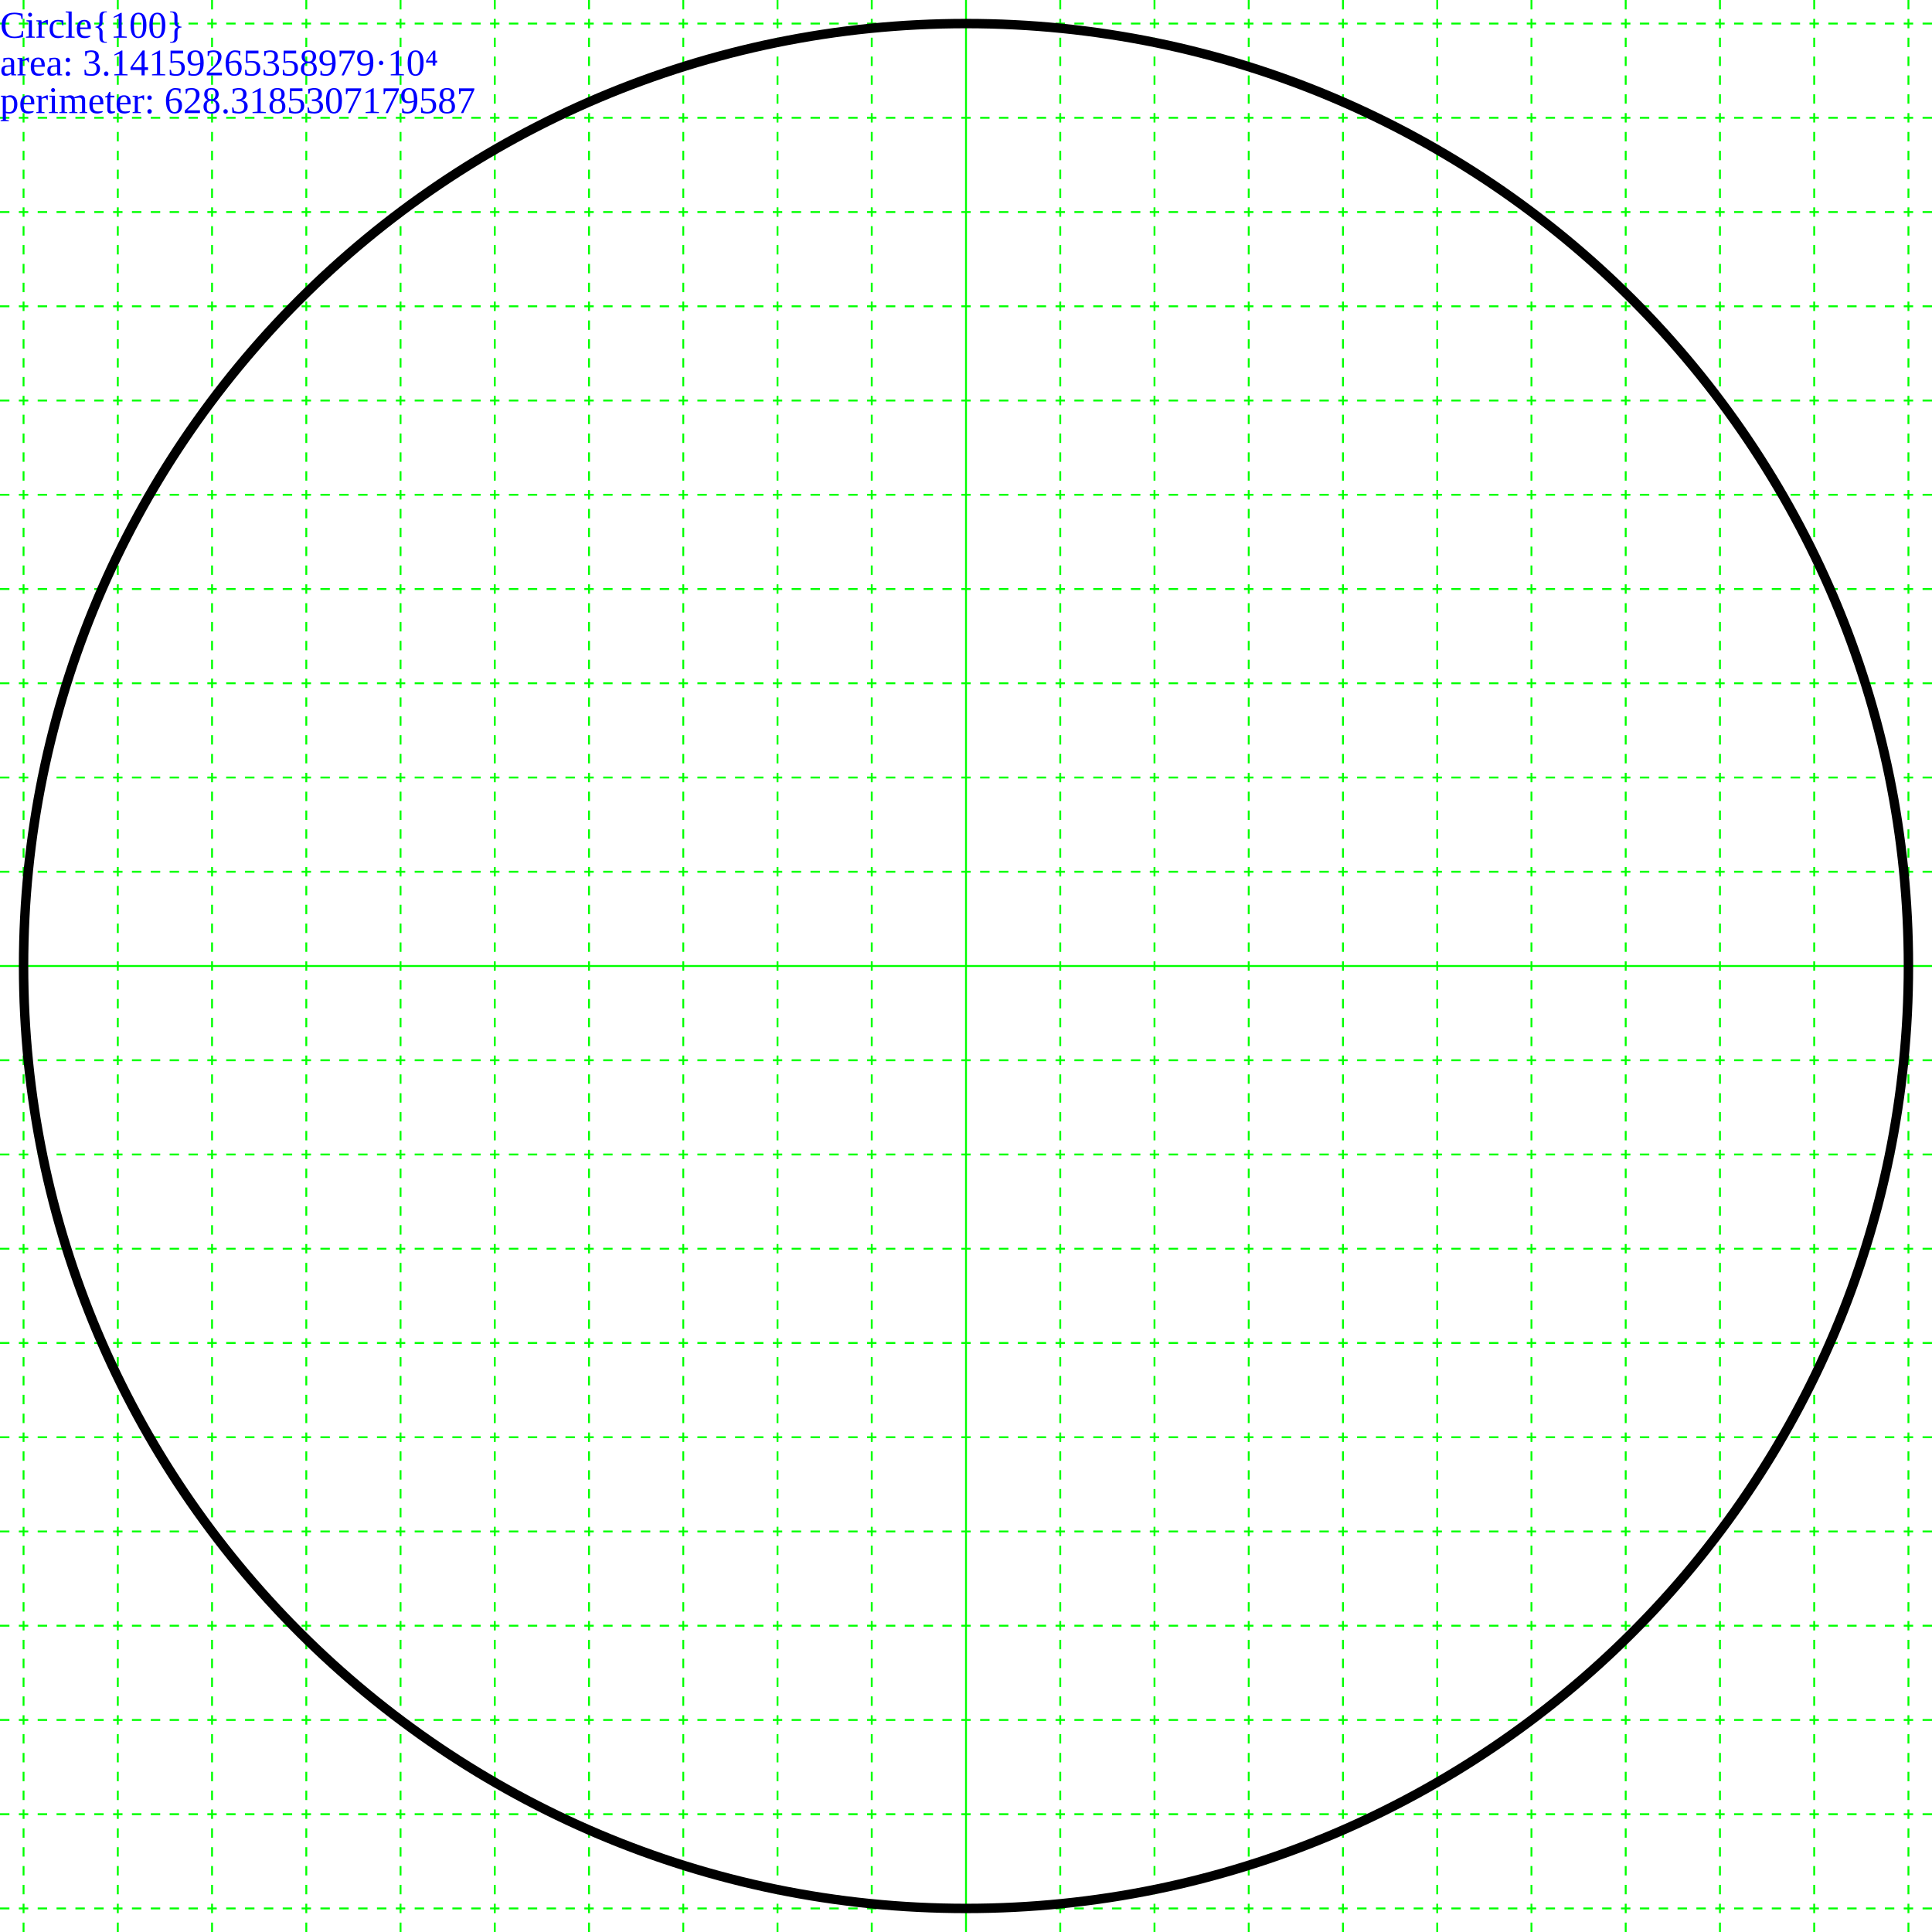
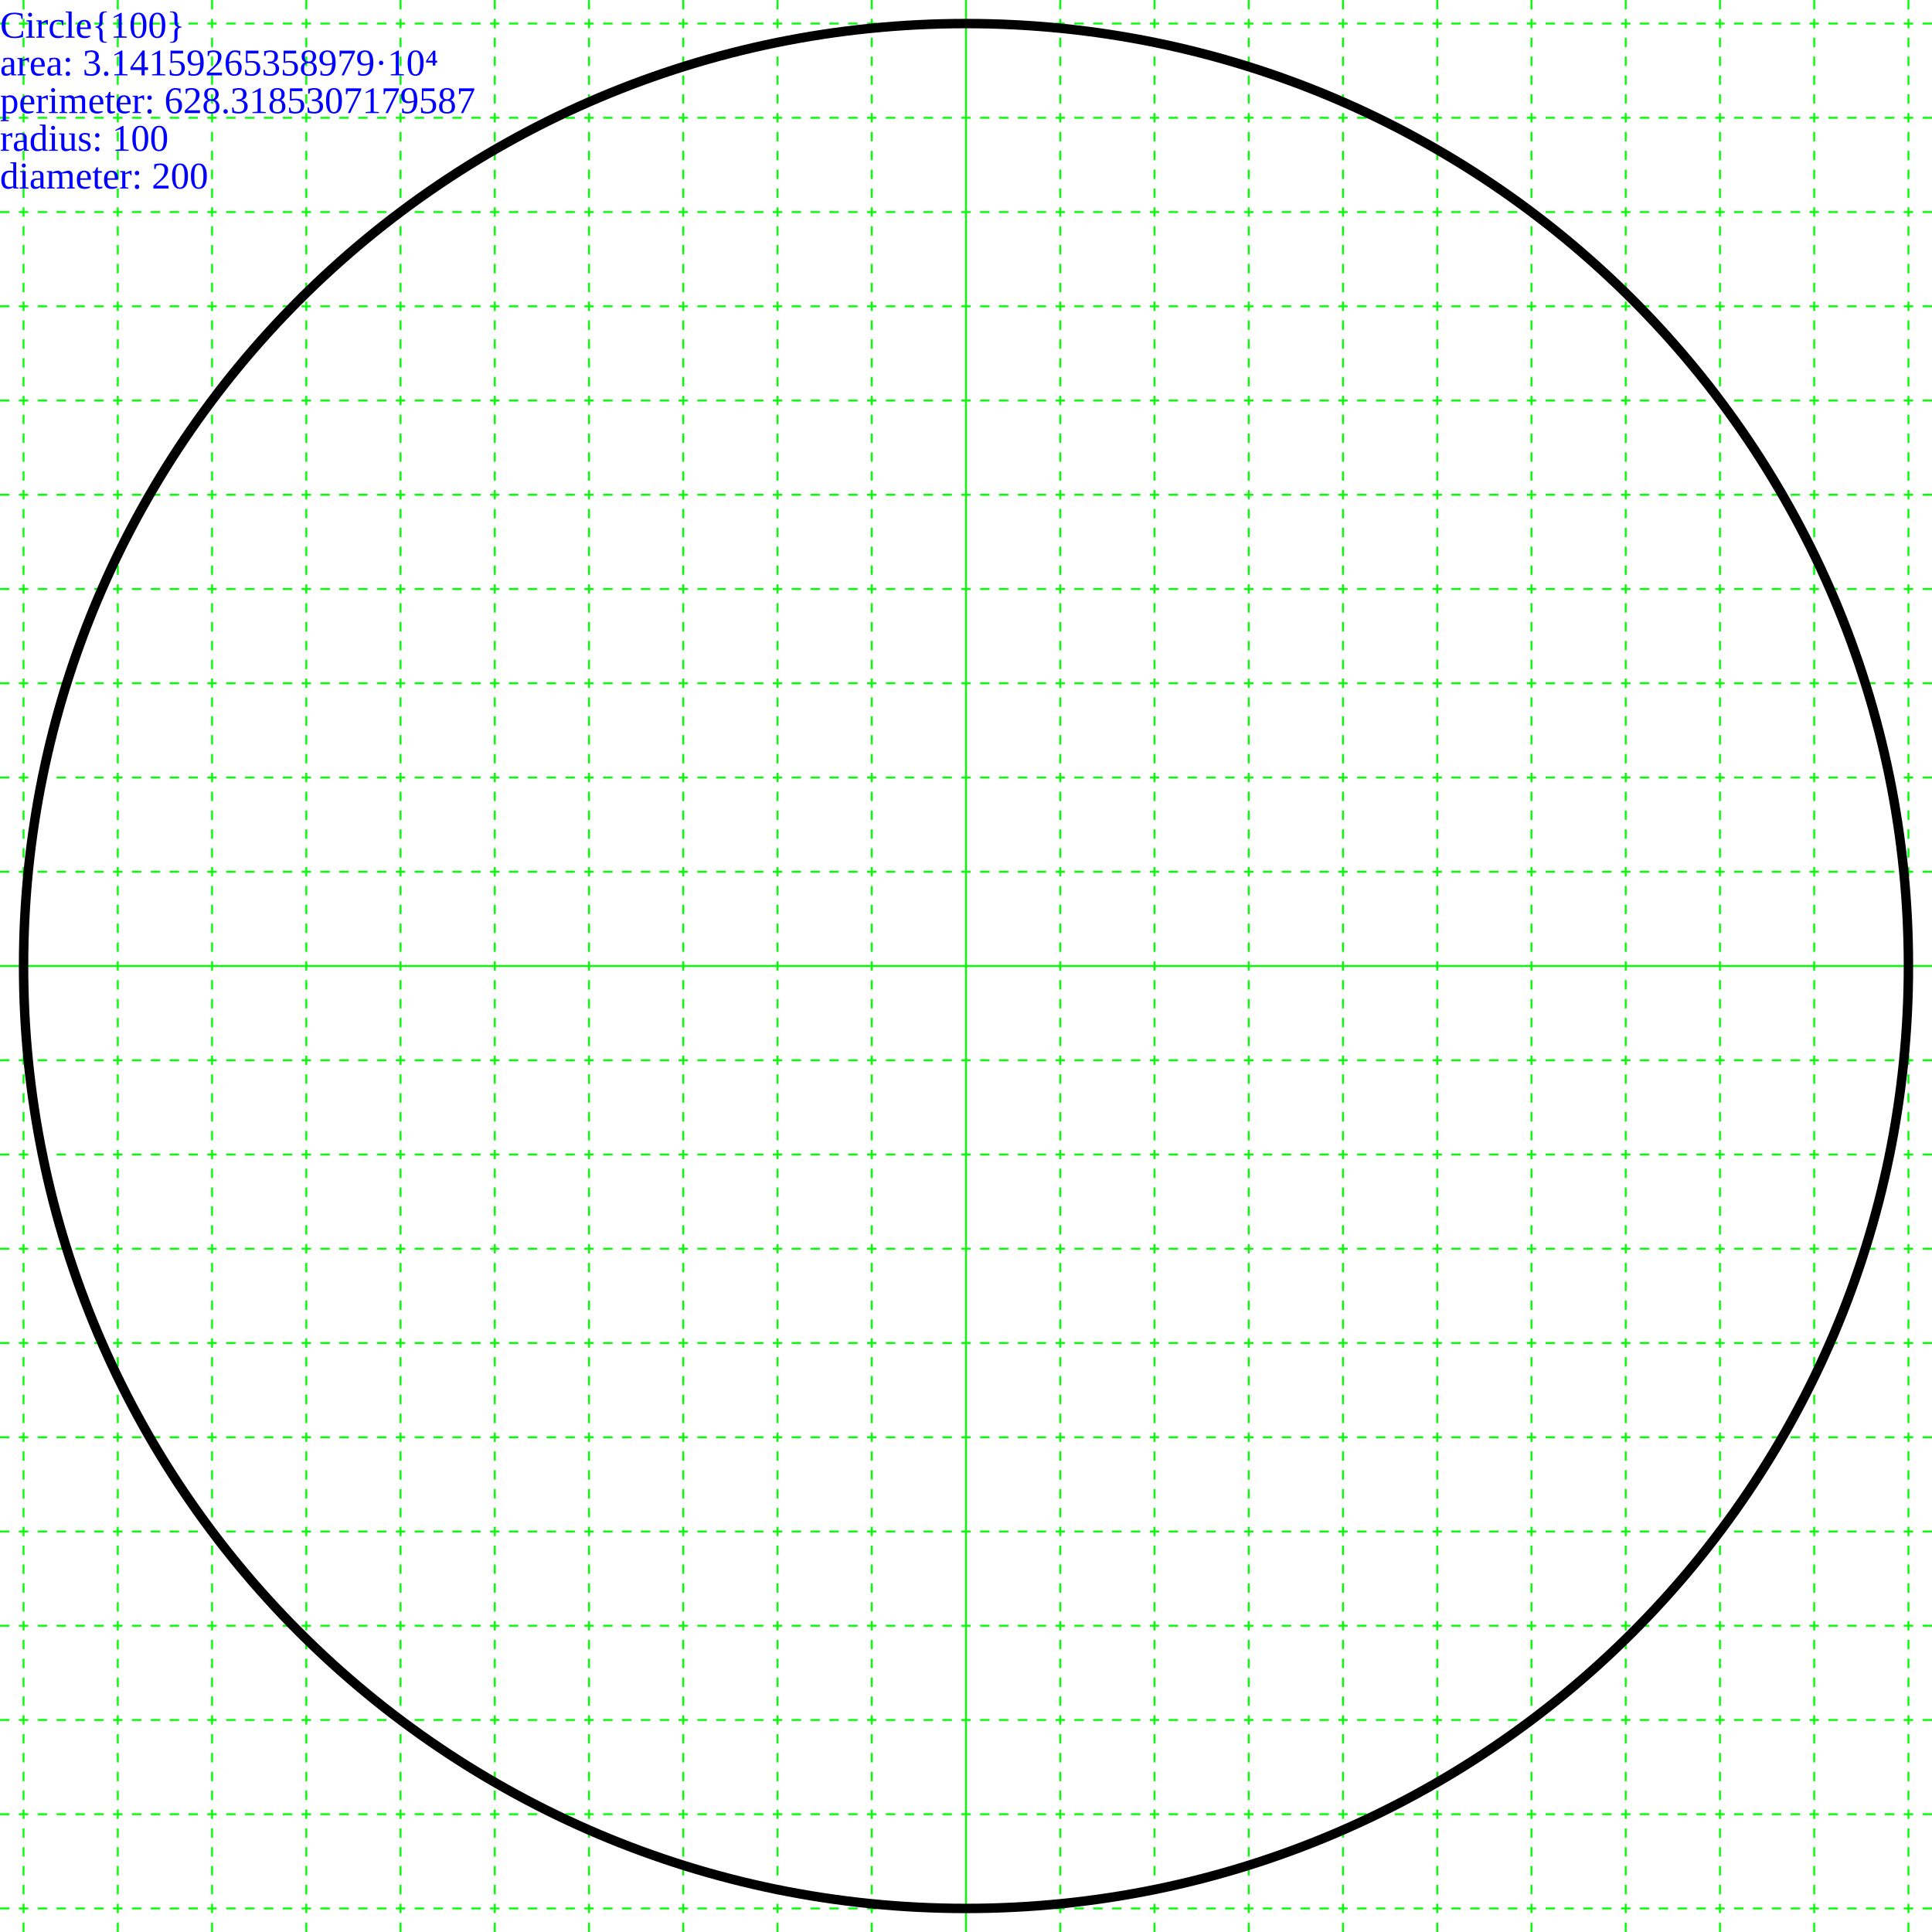
<svg xmlns="http://www.w3.org/2000/svg" height="205.0" width="205.0">
  <g id="grid">
    <line stroke="#00ff00" stroke-width="0.2" x1="102.5" x2="102.5" y1="0" y2="205.0" />
    <line stroke="#00ff00" stroke-dasharray="1,1" stroke-width="0.2" x1="112.5" x2="112.5" y1="0" y2="205" />
    <line stroke="#00ff00" stroke-dasharray="1,1" stroke-width="0.2" x1="92.5" x2="92.5" y1="0" y2="205" />
    <line stroke="#00ff00" stroke-dasharray="1,1" stroke-width="0.2" x1="122.5" x2="122.5" y1="0" y2="205" />
    <line stroke="#00ff00" stroke-dasharray="1,1" stroke-width="0.2" x1="82.5" x2="82.5" y1="0" y2="205" />
    <line stroke="#00ff00" stroke-dasharray="1,1" stroke-width="0.2" x1="132.5" x2="132.5" y1="0" y2="205" />
    <line stroke="#00ff00" stroke-dasharray="1,1" stroke-width="0.2" x1="72.5" x2="72.5" y1="0" y2="205" />
    <line stroke="#00ff00" stroke-dasharray="1,1" stroke-width="0.2" x1="142.5" x2="142.5" y1="0" y2="205" />
    <line stroke="#00ff00" stroke-dasharray="1,1" stroke-width="0.2" x1="62.5" x2="62.5" y1="0" y2="205" />
    <line stroke="#00ff00" stroke-dasharray="1,1" stroke-width="0.2" x1="152.5" x2="152.5" y1="0" y2="205" />
    <line stroke="#00ff00" stroke-dasharray="1,1" stroke-width="0.2" x1="52.5" x2="52.5" y1="0" y2="205" />
    <line stroke="#00ff00" stroke-dasharray="1,1" stroke-width="0.2" x1="162.5" x2="162.5" y1="0" y2="205" />
    <line stroke="#00ff00" stroke-dasharray="1,1" stroke-width="0.2" x1="42.5" x2="42.5" y1="0" y2="205" />
    <line stroke="#00ff00" stroke-dasharray="1,1" stroke-width="0.2" x1="172.5" x2="172.5" y1="0" y2="205" />
    <line stroke="#00ff00" stroke-dasharray="1,1" stroke-width="0.2" x1="32.5" x2="32.5" y1="0" y2="205" />
    <line stroke="#00ff00" stroke-dasharray="1,1" stroke-width="0.2" x1="182.5" x2="182.5" y1="0" y2="205" />
    <line stroke="#00ff00" stroke-dasharray="1,1" stroke-width="0.2" x1="22.5" x2="22.5" y1="0" y2="205" />
    <line stroke="#00ff00" stroke-dasharray="1,1" stroke-width="0.2" x1="192.5" x2="192.5" y1="0" y2="205" />
    <line stroke="#00ff00" stroke-dasharray="1,1" stroke-width="0.2" x1="12.5" x2="12.5" y1="0" y2="205" />
    <line stroke="#00ff00" stroke-dasharray="1,1" stroke-width="0.2" x1="202.5" x2="202.5" y1="0" y2="205" />
    <line stroke="#00ff00" stroke-dasharray="1,1" stroke-width="0.2" x1="2.5" x2="2.5" y1="0" y2="205" />
    <line stroke="#00ff00" stroke-dasharray="1,1" stroke-width="0.2" x1="212.5" x2="212.5" y1="0" y2="205" />
    <line stroke="#00ff00" stroke-dasharray="1,1" stroke-width="0.2" x1="-7.5" x2="-7.5" y1="0" y2="205" />
    <line stroke="#00ff00" stroke-width="0.2" x1="0" x2="205.0" y1="102.5" y2="102.5" />
    <line stroke="#00ff00" stroke-dasharray="1,1" stroke-width="0.2" x1="0" x2="205" y1="112.5" y2="112.5" />
    <line stroke="#00ff00" stroke-dasharray="1,1" stroke-width="0.2" x1="0" x2="205" y1="92.5" y2="92.5" />
    <line stroke="#00ff00" stroke-dasharray="1,1" stroke-width="0.2" x1="0" x2="205" y1="122.5" y2="122.5" />
    <line stroke="#00ff00" stroke-dasharray="1,1" stroke-width="0.2" x1="0" x2="205" y1="82.5" y2="82.5" />
    <line stroke="#00ff00" stroke-dasharray="1,1" stroke-width="0.2" x1="0" x2="205" y1="132.5" y2="132.5" />
    <line stroke="#00ff00" stroke-dasharray="1,1" stroke-width="0.2" x1="0" x2="205" y1="72.5" y2="72.5" />
    <line stroke="#00ff00" stroke-dasharray="1,1" stroke-width="0.2" x1="0" x2="205" y1="142.5" y2="142.5" />
    <line stroke="#00ff00" stroke-dasharray="1,1" stroke-width="0.2" x1="0" x2="205" y1="62.5" y2="62.5" />
    <line stroke="#00ff00" stroke-dasharray="1,1" stroke-width="0.2" x1="0" x2="205" y1="152.5" y2="152.5" />
    <line stroke="#00ff00" stroke-dasharray="1,1" stroke-width="0.2" x1="0" x2="205" y1="52.5" y2="52.5" />
    <line stroke="#00ff00" stroke-dasharray="1,1" stroke-width="0.2" x1="0" x2="205" y1="162.5" y2="162.5" />
    <line stroke="#00ff00" stroke-dasharray="1,1" stroke-width="0.2" x1="0" x2="205" y1="42.5" y2="42.5" />
    <line stroke="#00ff00" stroke-dasharray="1,1" stroke-width="0.2" x1="0" x2="205" y1="172.5" y2="172.5" />
    <line stroke="#00ff00" stroke-dasharray="1,1" stroke-width="0.2" x1="0" x2="205" y1="32.5" y2="32.5" />
    <line stroke="#00ff00" stroke-dasharray="1,1" stroke-width="0.2" x1="0" x2="205" y1="182.5" y2="182.5" />
    <line stroke="#00ff00" stroke-dasharray="1,1" stroke-width="0.2" x1="0" x2="205" y1="22.5" y2="22.5" />
    <line stroke="#00ff00" stroke-dasharray="1,1" stroke-width="0.2" x1="0" x2="205" y1="192.5" y2="192.5" />
    <line stroke="#00ff00" stroke-dasharray="1,1" stroke-width="0.2" x1="0" x2="205" y1="12.5" y2="12.5" />
    <line stroke="#00ff00" stroke-dasharray="1,1" stroke-width="0.2" x1="0" x2="205" y1="202.5" y2="202.5" />
    <line stroke="#00ff00" stroke-dasharray="1,1" stroke-width="0.2" x1="0" x2="205" y1="2.5" y2="2.5" />
    <line stroke="#00ff00" stroke-dasharray="1,1" stroke-width="0.2" x1="0" x2="205" y1="212.5" y2="212.5" />
    <line stroke="#00ff00" stroke-dasharray="1,1" stroke-width="0.2" x1="0" x2="205" y1="-7.5" y2="-7.5" />
    <line stroke="#00ff00" stroke-dasharray="1,1" stroke-width="0.2" x1="0" x2="205" y1="222.5" y2="222.5" />
    <line stroke="#00ff00" stroke-dasharray="1,1" stroke-width="0.2" x1="0" x2="205" y1="-17.5" y2="-17.5" />
    <line stroke="#00ff00" stroke-dasharray="1,1" stroke-width="0.2" x1="0" x2="205" y1="232.5" y2="232.5" />
    <line stroke="#00ff00" stroke-dasharray="1,1" stroke-width="0.2" x1="0" x2="205" y1="-27.5" y2="-27.5" />
    <line stroke="#00ff00" stroke-dasharray="1,1" stroke-width="0.2" x1="0" x2="205" y1="242.5" y2="242.5" />
    <line stroke="#00ff00" stroke-dasharray="1,1" stroke-width="0.2" x1="0" x2="205" y1="-37.5" y2="-37.5" />
    <line stroke="#00ff00" stroke-dasharray="1,1" stroke-width="0.2" x1="0" x2="205" y1="252.5" y2="252.5" />
    <line stroke="#00ff00" stroke-dasharray="1,1" stroke-width="0.2" x1="0" x2="205" y1="-47.5" y2="-47.5" />
    <line stroke="#00ff00" stroke-dasharray="1,1" stroke-width="0.2" x1="0" x2="205" y1="262.5" y2="262.5" />
    <line stroke="#00ff00" stroke-dasharray="1,1" stroke-width="0.2" x1="0" x2="205" y1="-57.5" y2="-57.5" />
    <line stroke="#00ff00" stroke-dasharray="1,1" stroke-width="0.2" x1="0" x2="205" y1="272.5" y2="272.5" />
    <line stroke="#00ff00" stroke-dasharray="1,1" stroke-width="0.2" x1="0" x2="205" y1="-67.5" y2="-67.5" />
    <line stroke="#00ff00" stroke-dasharray="1,1" stroke-width="0.2" x1="0" x2="205" y1="282.5" y2="282.5" />
    <line stroke="#00ff00" stroke-dasharray="1,1" stroke-width="0.2" x1="0" x2="205" y1="-77.5" y2="-77.5" />
    <line stroke="#00ff00" stroke-dasharray="1,1" stroke-width="0.2" x1="0" x2="205" y1="292.5" y2="292.5" />
    <line stroke="#00ff00" stroke-dasharray="1,1" stroke-width="0.2" x1="0" x2="205" y1="-87.5" y2="-87.5" />
    <line stroke="#00ff00" stroke-dasharray="1,1" stroke-width="0.2" x1="0" x2="205" y1="302.5" y2="302.5" />
    <line stroke="#00ff00" stroke-dasharray="1,1" stroke-width="0.2" x1="0" x2="205" y1="-97.5" y2="-97.5" />
    <line stroke="#00ff00" stroke-dasharray="1,1" stroke-width="0.2" x1="0" x2="205" y1="312.5" y2="312.5" />
    <line stroke="#00ff00" stroke-dasharray="1,1" stroke-width="0.2" x1="0" x2="205" y1="-107.5" y2="-107.5" />
  </g>
  <g>
    <text fill="blue" font-size="4.0" id="info" x="0" y="0">
      <tspan dy="4.0" x="0">Circle{100}</tspan>
      <tspan dy="4.0" x="0">area: 3.14159265358979·10⁴</tspan>
      <tspan dy="4.0" x="0">perimeter: 628.3185307179587</tspan>
+       <tspan dy="4.0" x="0">radius: 100</tspan>
+       <tspan dy="4.0" x="0">diameter: 200</tspan>
    </text>
  </g>
  <g>
    <circle cx="102.5" cy="102.5" fill="none" r="100.0" stroke="black" stroke-width="1" />
  </g>
</svg>
